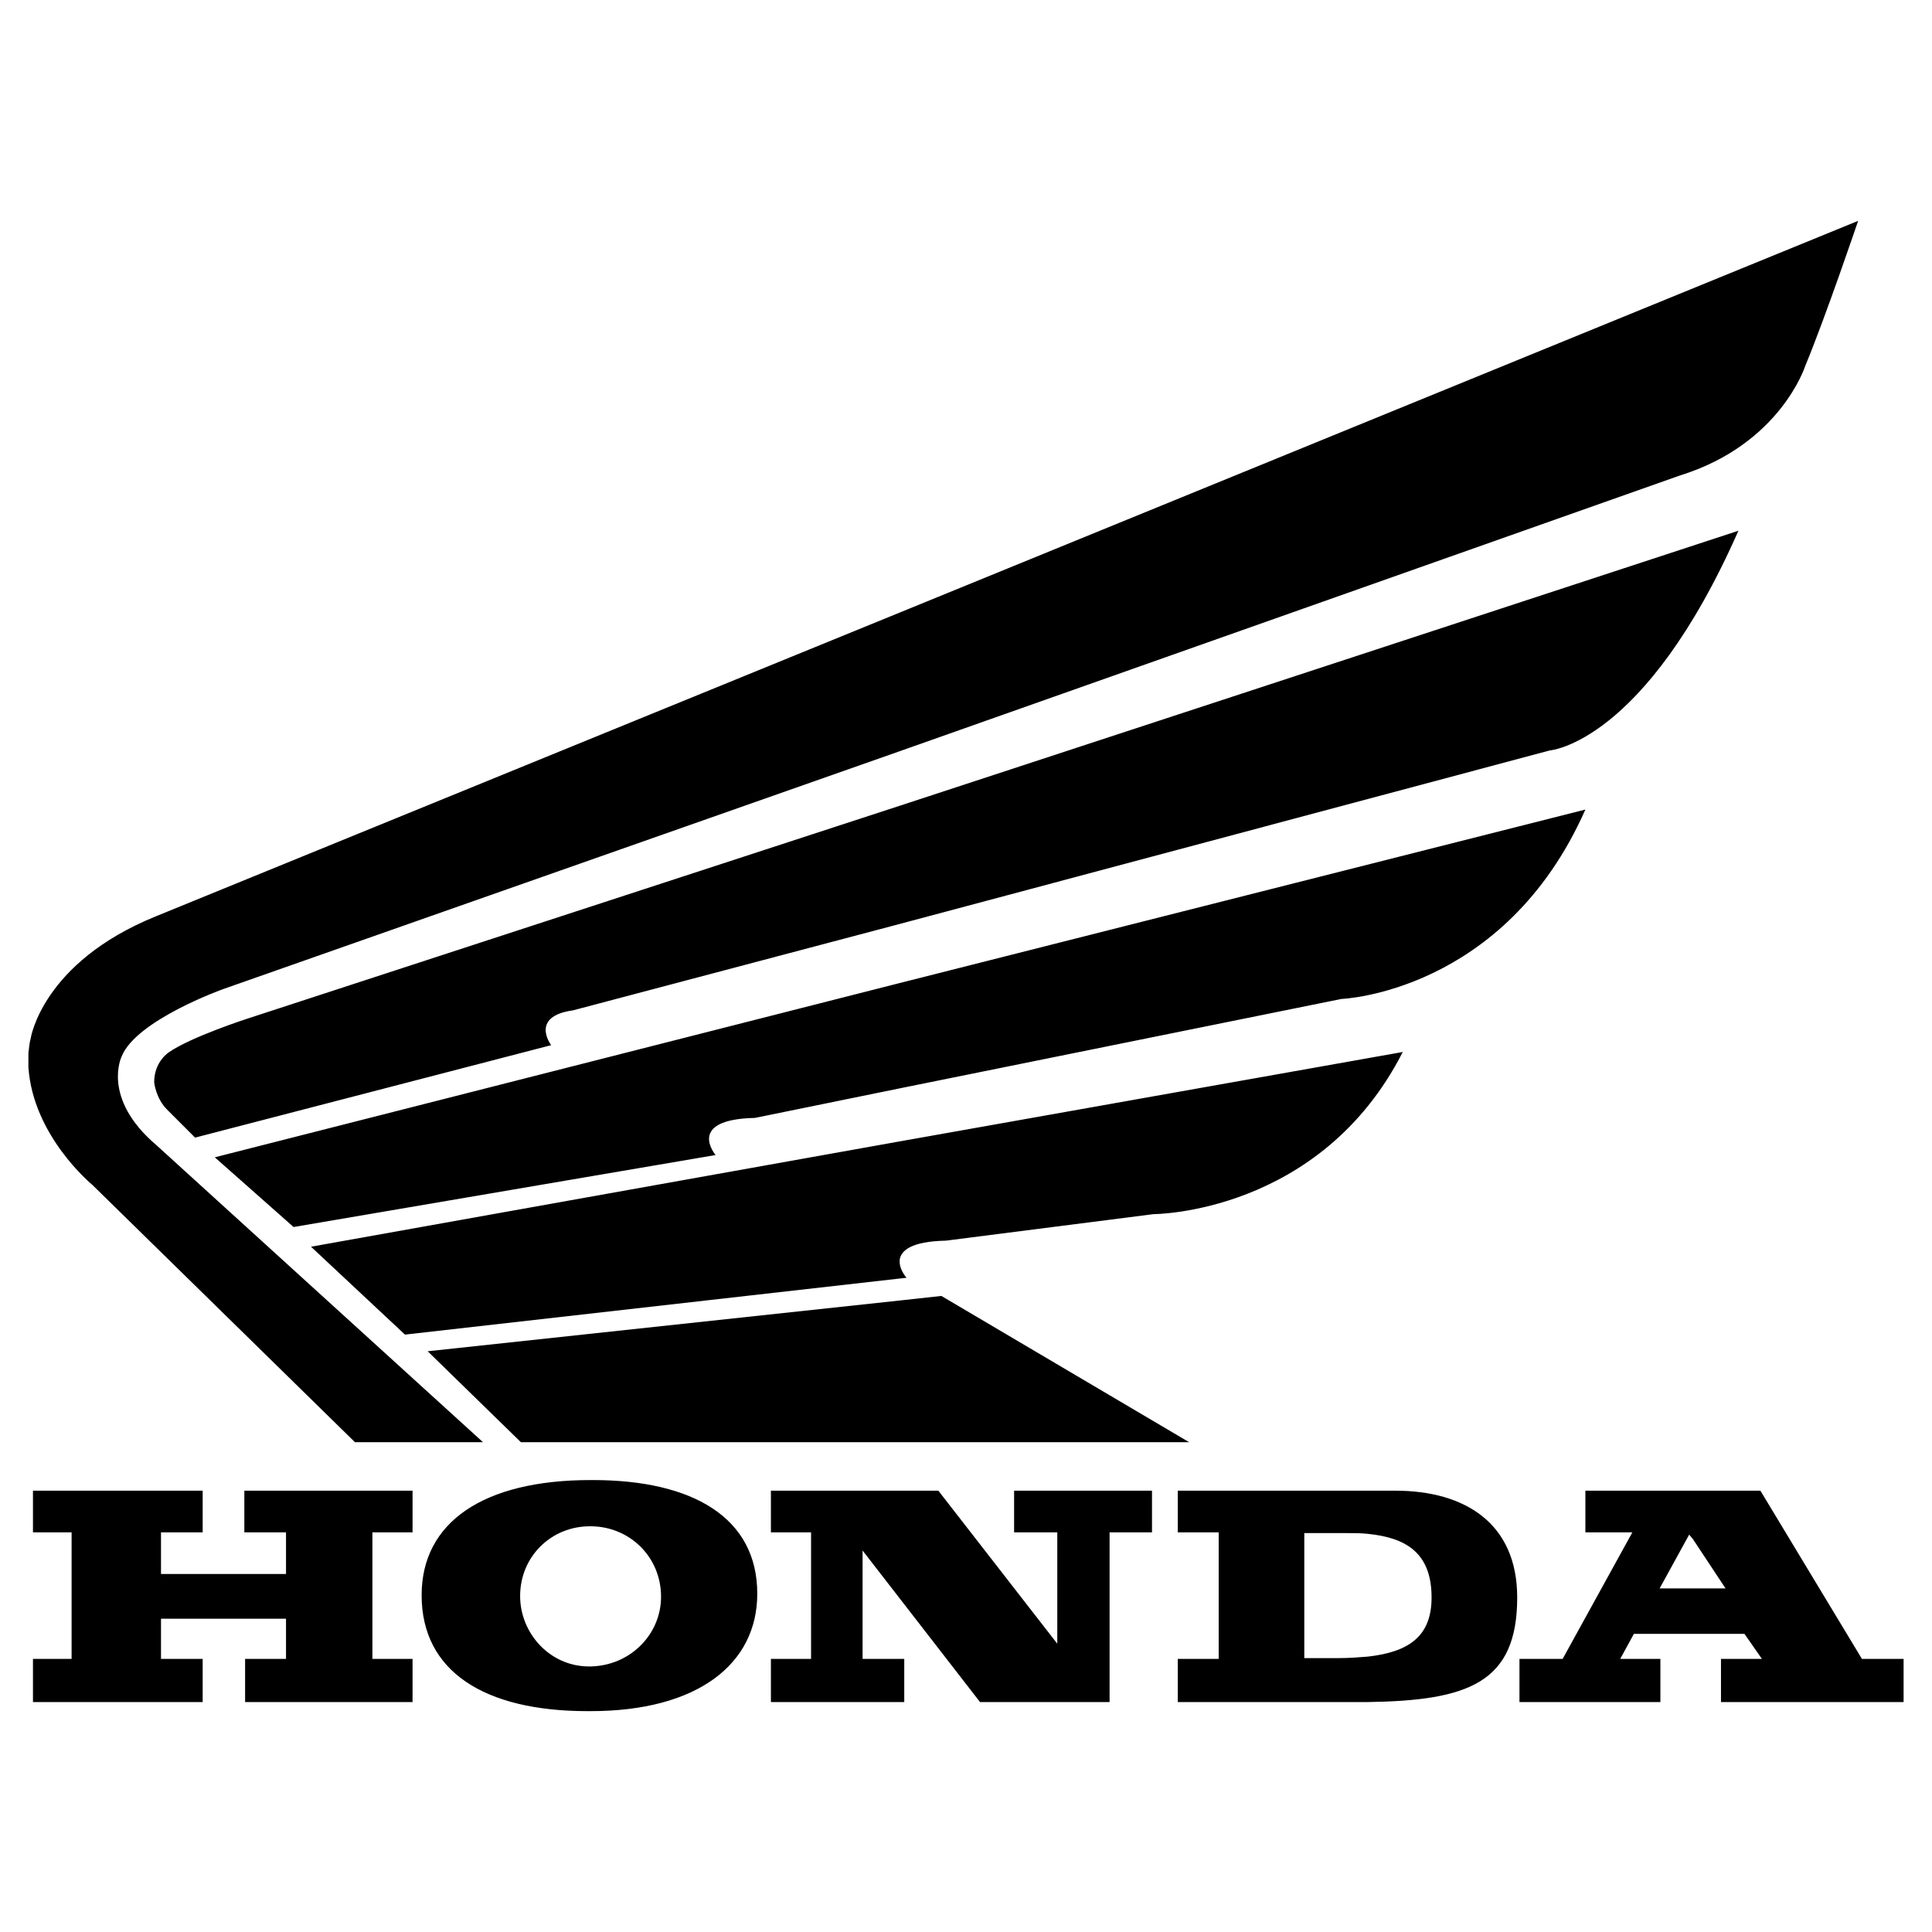
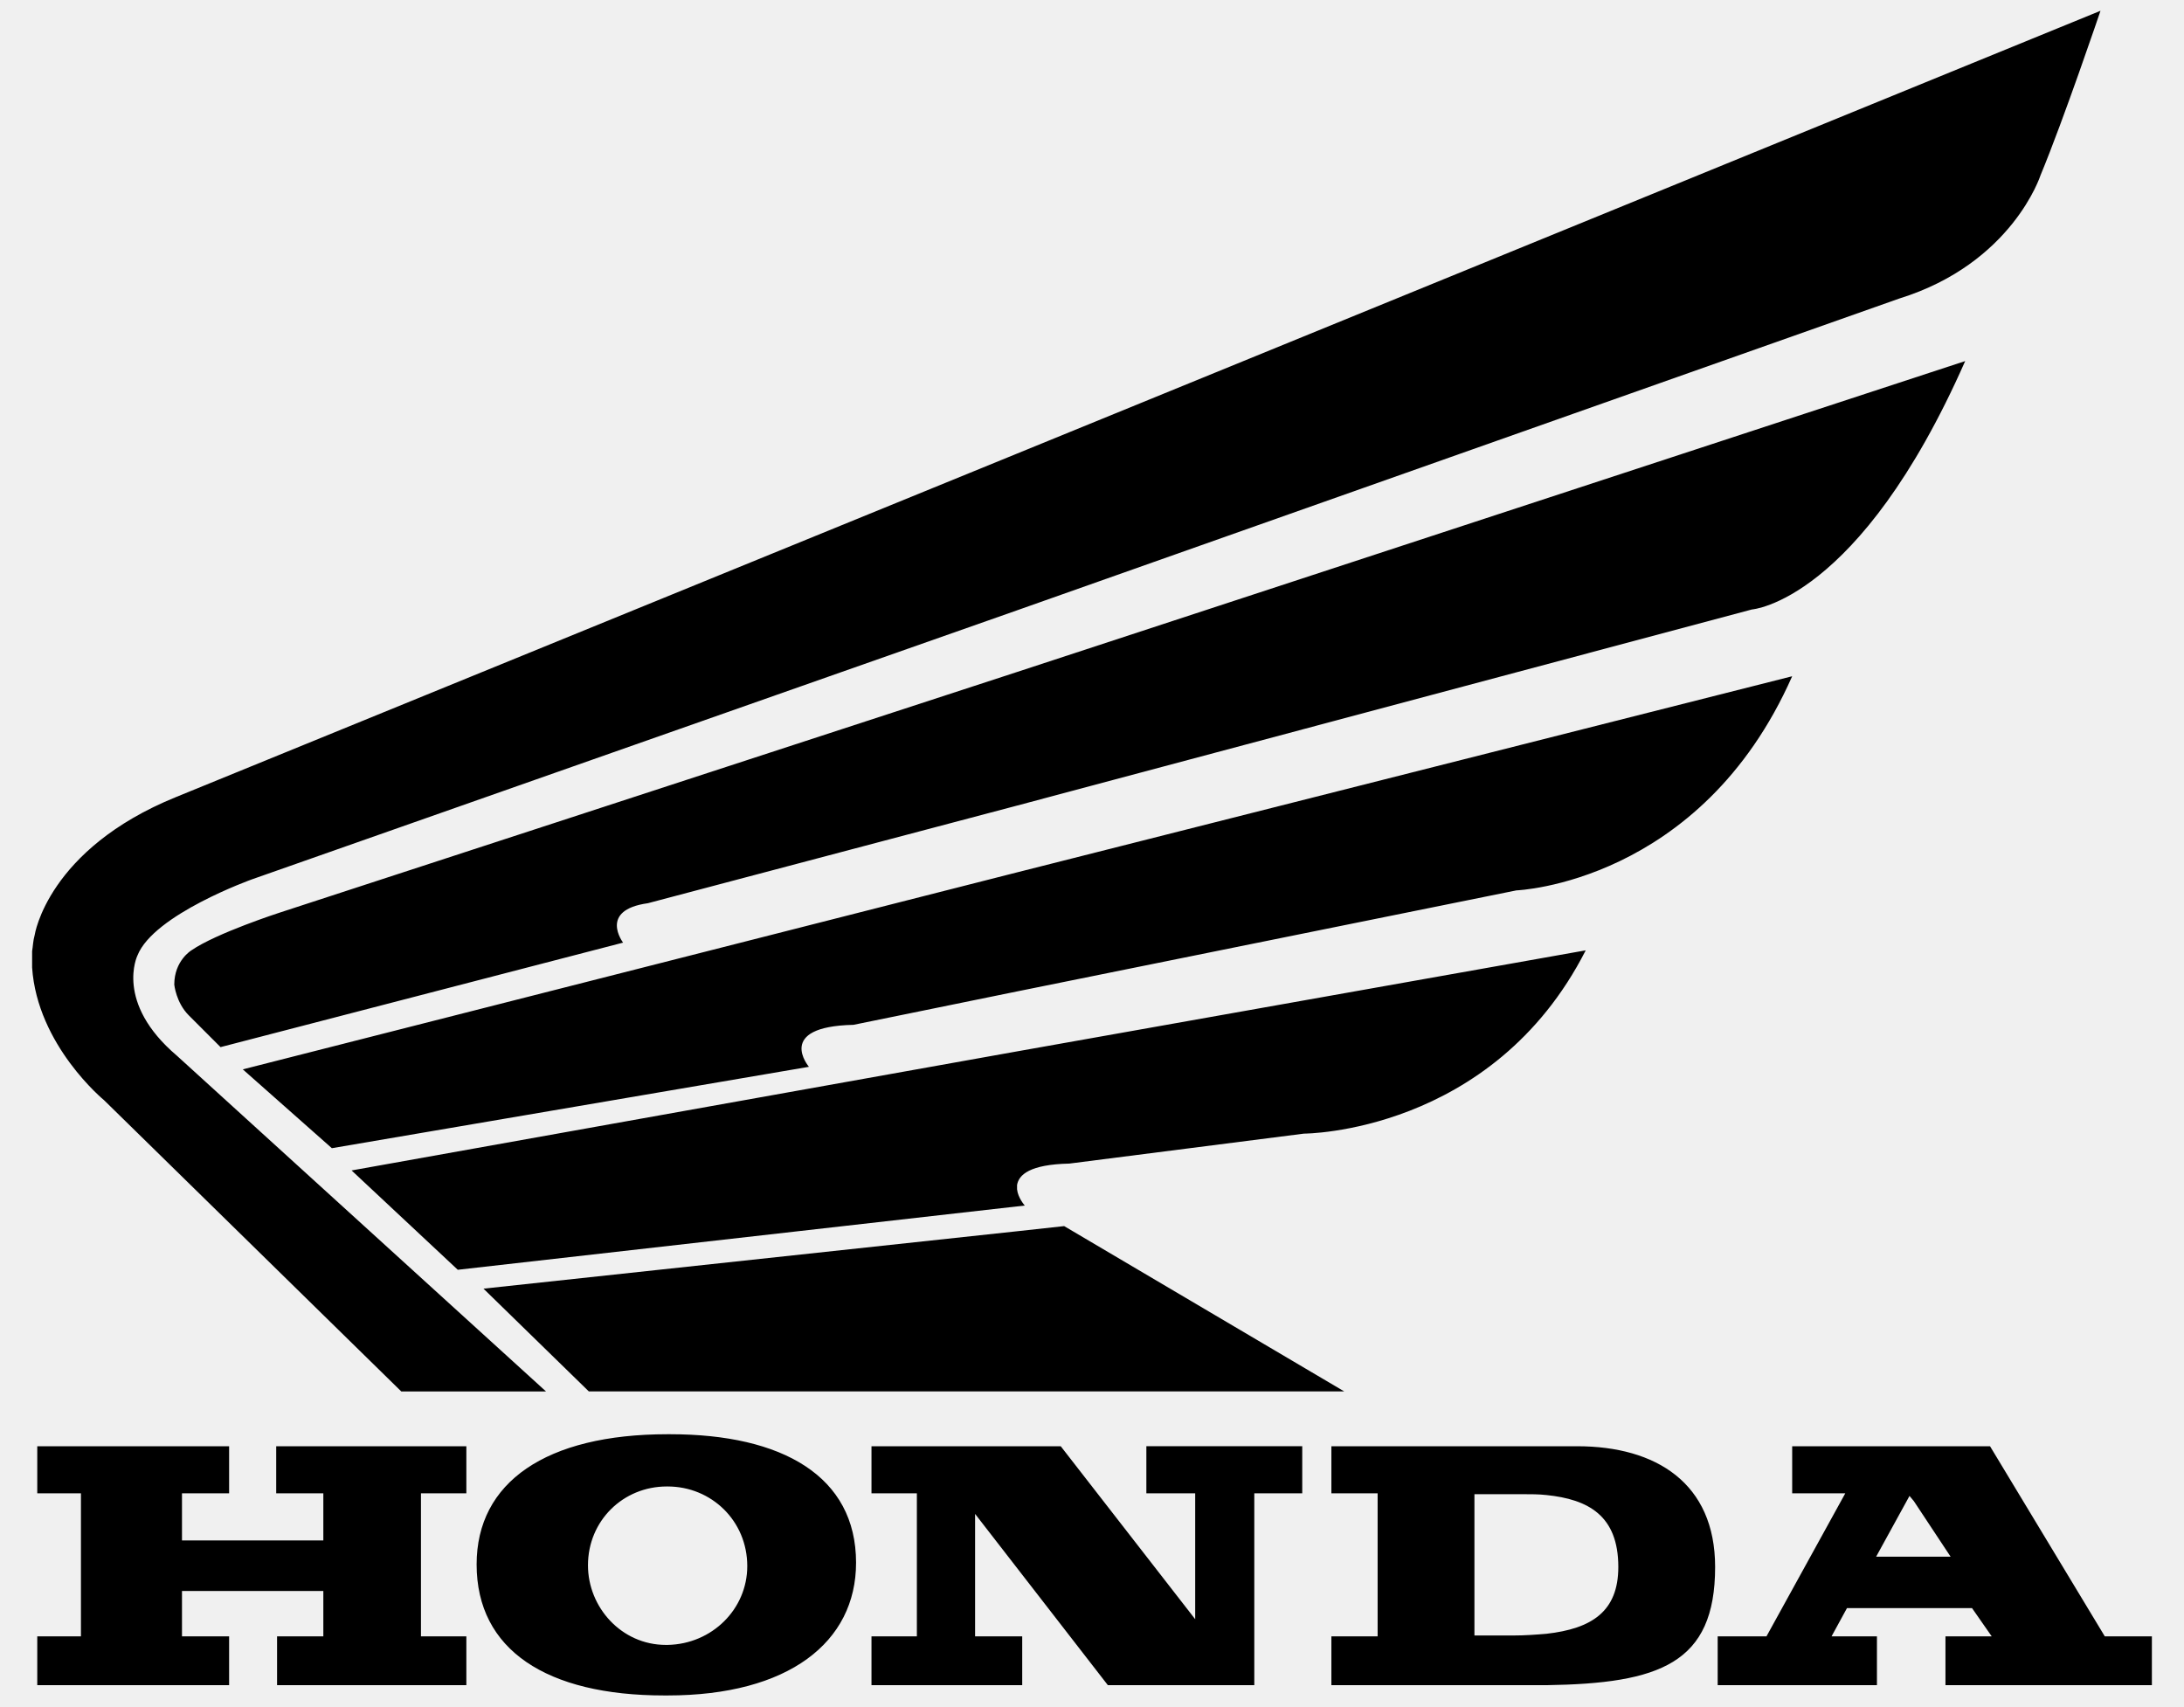
- <svg xmlns="http://www.w3.org/2000/svg" width="64" height="64" viewBox="0 0 192.756 192.756">
-   <g fill-rule="evenodd" clip-rule="evenodd">
-     <path fill="#fff" d="M0 0h192.756v192.756H0z" />
-     <path d="m89.764 129.752-47.093 5.064 9.297 9.07h66.67l-24.717-14.59zm0-37.569 64.857-17.311s9.449-.68 18.822-21.921l-83.679 27.44-65.084 21.24s-5.594 1.814-7.786 3.326c0 0-1.512.908-1.512 3.023 0 0 .151 1.588 1.285 2.723l2.797 2.797 35.527-9.223s-2.192-2.873 2.192-3.477zm0 33.864c.075.756.68 1.438.68 1.438l-.68.074-49.361 5.594-9.374-8.768 58.734-10.508 50.191-8.92c-8.238 16.178-24.869 16.178-24.869 16.178l-20.711 2.645c-3.477.076-4.459.982-4.611 1.891zm0-27.969 68.41-17.309c-8.088 18.293-24.34 18.897-24.34 18.897l-44.07 8.92-14.438 2.947c-6.955.152-3.931 3.705-3.931 3.705l-42.104 7.182-7.861-6.955zm0-36.963 95.623-39.081s-3.252 9.601-5.293 14.514c0 0-2.494 7.786-12.471 10.885L89.764 74.949 22.261 98.684s-8.692 3.1-10.129 6.729c0 0-2.041 4.156 3.478 8.844l32.579 29.631H35.415l-26.23-25.701s-5.896-4.838-6.35-11.717v-1.436c.076-.453.076-.906.227-1.436 0 0 1.134-7.56 12.472-12.17zm-69.544 87.61H3.289v4.158h3.854v12.623H3.289v4.309H20.22v-4.309h-4.157V161.5h12.473v4.006h-4.082v4.309H41.16v-4.309h-4.006v-12.623h4.006v-4.158H24.378v4.158h4.158v4.156H16.063v-4.156h4.157zm148.688 9.752h3.25l-3.25-4.914-.379-.453-2.947 5.367zm0-9.752h6.727l10.129 16.781h4.158v4.309h-18.219v-4.309h4.082l-1.738-2.494h-11.035l-1.361 2.494h4.006v4.309h-14.059v-4.309h4.309l6.953-12.623h-4.686v-4.158zm-32.429 16.554c4.006-.453 6.35-1.965 6.35-5.896 0-4.535-2.645-5.971-6.35-6.35-.68-.076-1.361-.076-2.115-.076h-4.234v12.473h3.402c1.058 0 2.04-.075 2.947-.151m0-16.554h2.721c6.955 0 12.172 3.25 12.172 10.658 0 8.541-4.914 10.281-14.893 10.432h-18.973v-4.309h4.082v-12.623h-4.082v-4.158zm-77.556 17.537c3.931-.076 7.03-3.174 7.03-6.955 0-4.006-3.175-7.029-7.03-7.029h-.076c-3.855 0-6.954 3.023-6.954 6.955 0 3.703 2.948 7.029 6.879 7.029zm0-18.596h.227c9.902 0 16.403 3.705 16.403 11.34 0 7.029-5.972 11.715-16.63 11.715h-.302c-10.356 0-16.555-4.006-16.555-11.564 0-7.257 6.123-11.491 16.857-11.491m34.696 1.059H76.914v4.158h4.006v12.623h-4.006v4.309h13.304v-4.309H86.06v-10.809l11.717 15.117h12.926v-16.932h4.232v-4.158h-13.758v4.158h4.309v11.111z" />
+ <svg xmlns="http://www.w3.org/2000/svg" width="64" height="50" viewBox="0 0 64 50" fill="none">
+   <g clip-path="url(#clip0_1204_63)">
+     <path fill-rule="evenodd" clip-rule="evenodd" d="M29.804 36.081L14.168 37.763L17.255 40.774H39.391L31.184 35.93L29.804 36.081ZM29.804 23.607L51.338 17.86C51.338 17.86 54.476 17.634 57.588 10.581L29.804 19.692L8.195 26.744C8.195 26.744 6.337 27.346 5.609 27.849C5.609 27.849 5.107 28.15 5.107 28.852C5.107 28.852 5.157 29.38 5.534 29.756L6.463 30.685L18.259 27.623C18.259 27.623 17.531 26.669 18.986 26.468L29.804 23.607ZM29.804 34.851C29.829 35.102 30.03 35.328 30.03 35.328L29.804 35.353L13.415 37.21L10.303 34.299L29.804 30.81L46.468 27.849C43.733 33.22 38.211 33.22 38.211 33.22L31.335 34.098C30.18 34.123 29.854 34.424 29.804 34.726L29.804 34.851ZM29.804 25.564L52.518 19.817C49.833 25.891 44.437 26.092 44.437 26.092L29.804 29.053L25.01 30.032C22.701 30.082 23.705 31.262 23.705 31.262L9.725 33.647L7.115 31.337L29.804 25.564ZM29.804 13.292L61.553 0.316C61.553 0.316 60.474 3.504 59.796 5.135C59.796 5.135 58.968 7.72 55.655 8.749L29.804 17.885L7.391 25.766C7.391 25.766 4.505 26.795 4.028 28C4.028 28 3.351 29.38 5.183 30.936L16 40.775H11.759L3.05 32.241C3.05 32.241 1.092 30.635 0.941 28.351V27.874C0.967 27.724 0.967 27.573 1.017 27.397C1.017 27.397 1.393 24.887 5.158 23.357L29.804 13.292ZM6.714 42.381H1.092V43.761H2.372V47.952H1.092V49.383H6.714V47.952H5.333V46.622H9.475V47.952H8.119V49.383H13.666V47.952H12.336V43.761H13.666V42.381H8.094V43.761H9.475V45.141H5.333V43.761H6.714V42.381ZM56.082 45.618H57.161L56.082 43.987L55.956 43.837L54.978 45.618H56.082ZM56.082 42.381H58.316L61.679 47.952H63.059V49.383H57.01V47.952H58.365L57.788 47.124H54.124L53.672 47.952H55.002V49.383H50.335V47.952H51.765L54.074 43.761H52.518V42.381H56.082ZM45.315 47.877C46.645 47.727 47.423 47.224 47.423 45.919C47.423 44.414 46.545 43.937 45.315 43.811C45.089 43.786 44.863 43.786 44.612 43.786H43.207V47.927H44.336C44.688 47.927 45.014 47.902 45.315 47.877ZM45.315 42.381H46.218C48.527 42.381 50.26 43.46 50.26 45.919C50.26 48.755 48.628 49.333 45.315 49.383H39.015V47.952H40.37V43.761H39.015V42.381H45.315ZM19.564 48.203C20.869 48.178 21.898 47.15 21.898 45.894C21.898 44.564 20.844 43.56 19.564 43.56H19.539C18.259 43.56 17.23 44.564 17.23 45.87C17.23 47.099 18.209 48.203 19.514 48.203H19.564ZM19.564 42.029H19.639C22.927 42.029 25.086 43.259 25.086 45.794C25.086 48.128 23.103 49.684 19.564 49.684H19.464C16.025 49.684 13.967 48.354 13.967 45.844C13.967 43.435 16 42.029 19.564 42.029ZM31.084 42.381H25.538V43.761H26.868V47.952H25.538V49.383H29.955V47.952H28.574V44.364L32.465 49.383H36.756V43.761H38.161V42.38H33.593V43.761H35.024V47.45L31.084 42.381Z" fill="black" />
  </g>
+   <defs>
+     <clipPath id="clip0_1204_63">
+       <rect width="64" height="50" fill="white" />
+     </clipPath>
+   </defs>
</svg>
